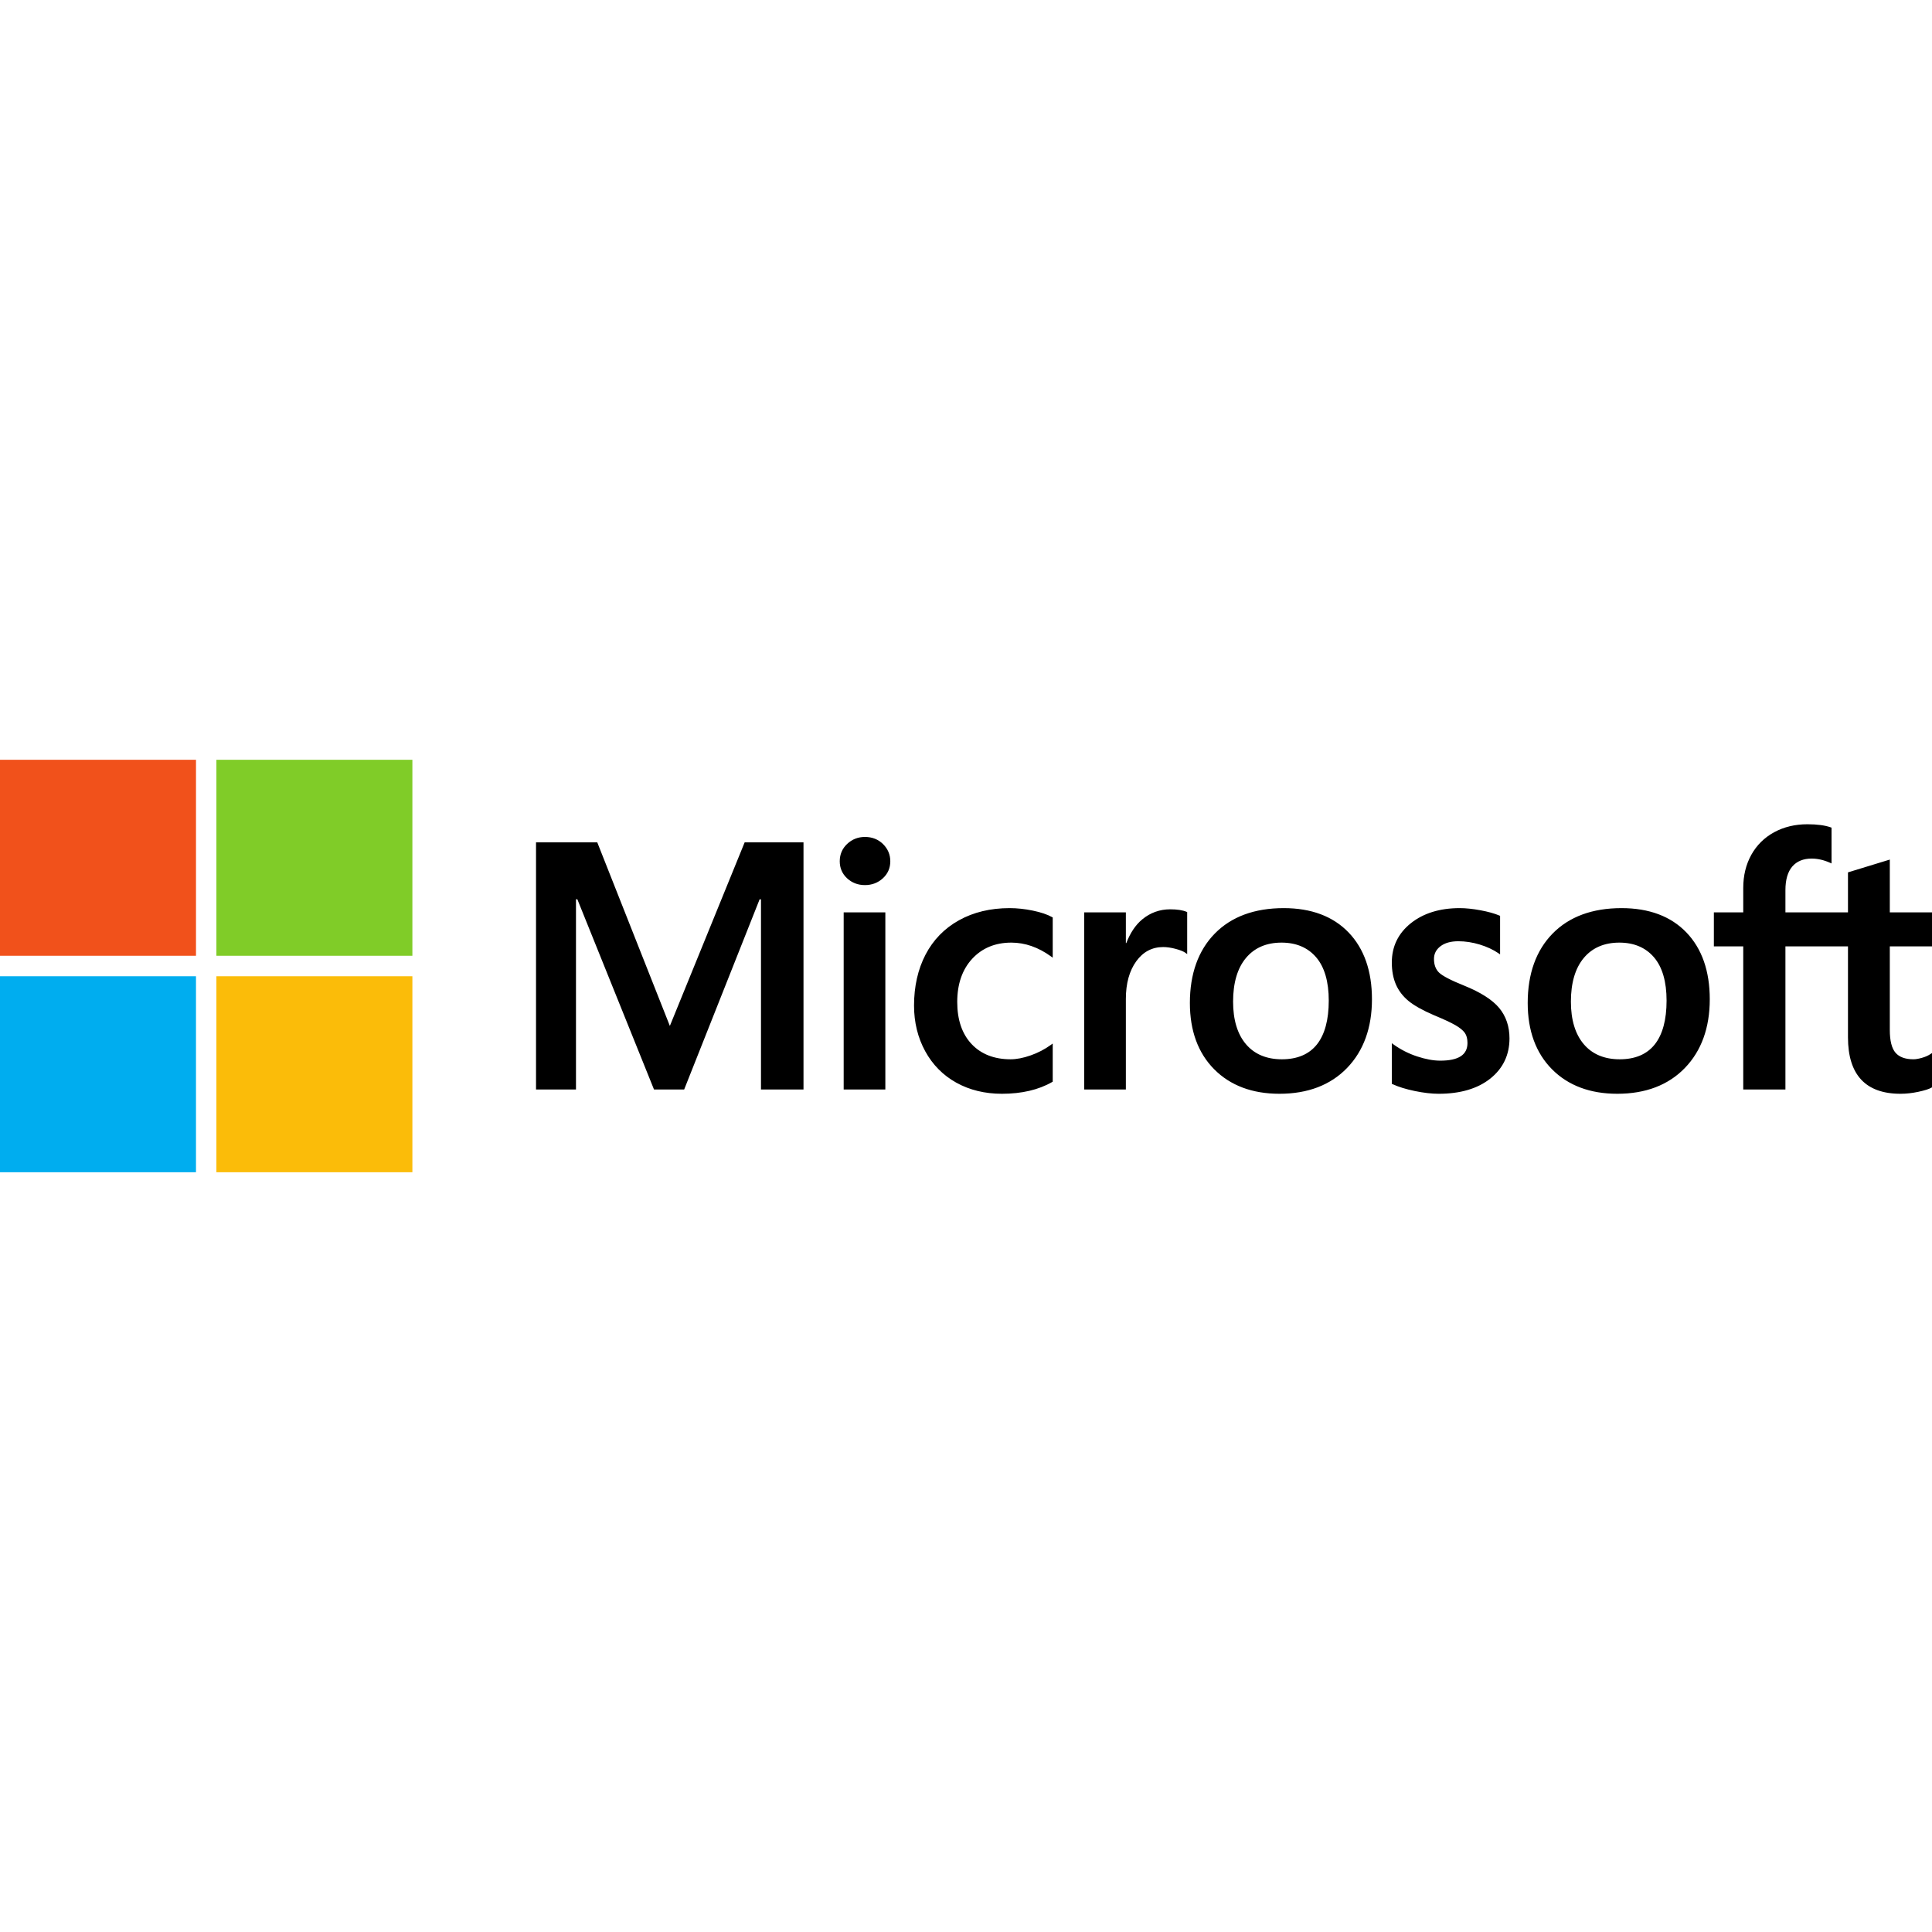
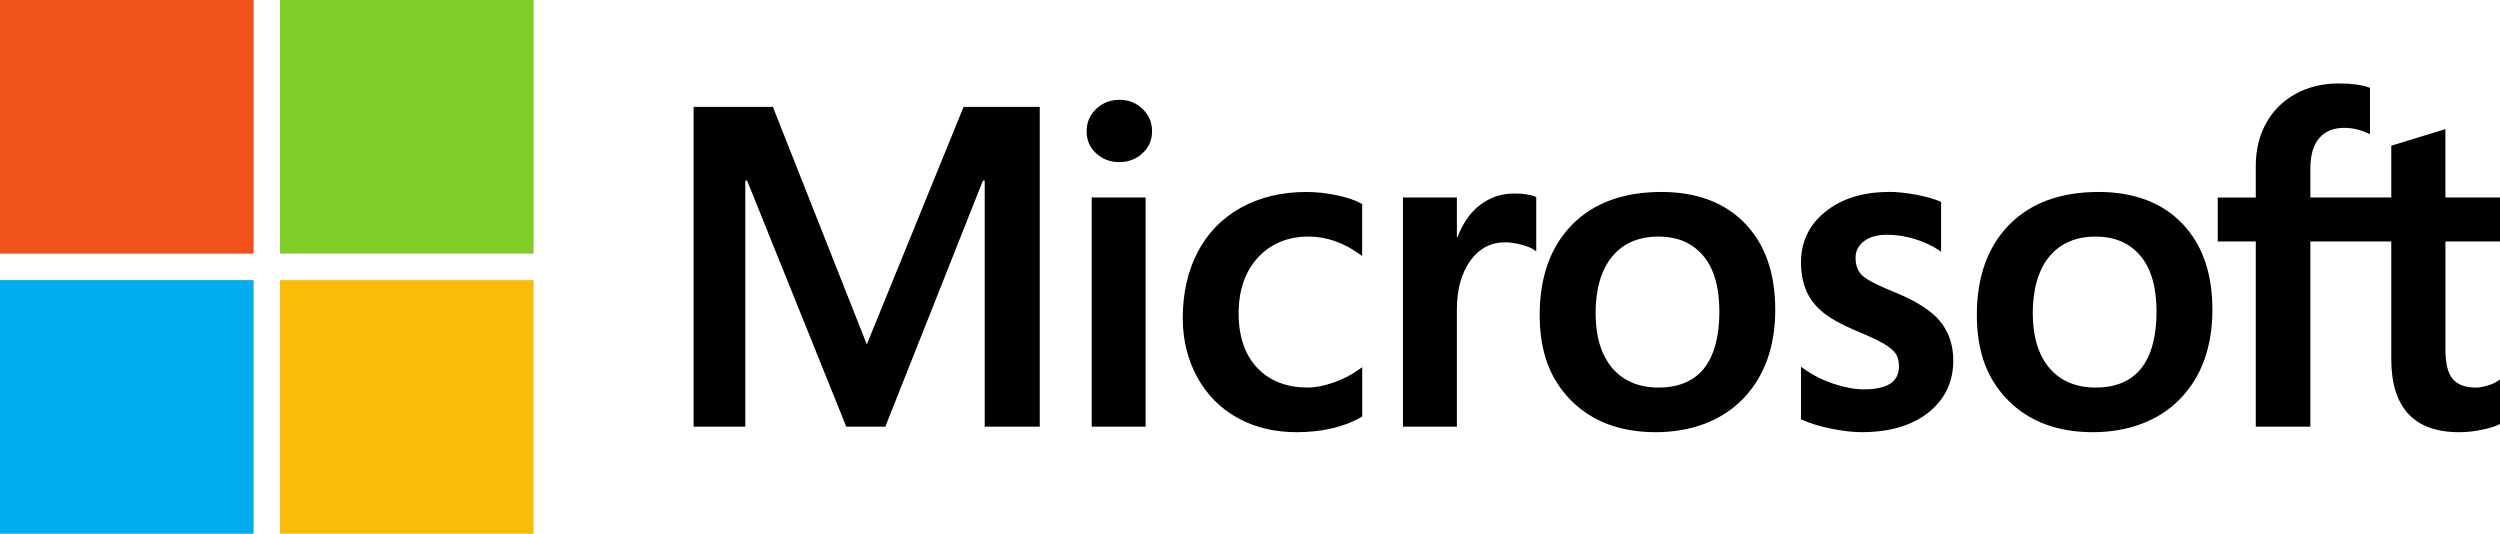
- <svg xmlns="http://www.w3.org/2000/svg" width="800px" height="800px" viewBox="0 -406.53 1033.746 1033.746">
-   <path d="M1033.746 99.838v-18.18h-22.576V53.395l-.76.234-21.205 6.488-.418.127v21.415h-33.469v-11.93c0-5.555 1.242-9.806 3.69-12.641 2.431-2.801 5.908-4.225 10.343-4.225 3.188 0 6.489.751 9.811 2.232l.833.372V36.321l-.392-.144c-3.099-1.114-7.314-1.675-12.539-1.675-6.585 0-12.568 1.433-17.786 4.273-5.221 2.844-9.328 6.904-12.205 12.066-2.867 5.156-4.322 11.111-4.322 17.701v13.116h-15.72v18.18h15.72v76.589h22.567V99.838h33.469v48.671c0 20.045 9.455 30.203 28.102 30.203 3.064 0 6.289-.359 9.582-1.062 3.352-.722 5.635-1.443 6.979-2.213l.297-.176v-18.348l-.918.607c-1.225.816-2.75 1.483-4.538 1.979-1.796.505-3.296.758-4.458.758-4.368 0-7.6-1.177-9.605-3.5-2.028-2.344-3.057-6.443-3.057-12.177V99.838h22.575zM866.635 160.26c-8.191 0-14.649-2.716-19.2-8.066-4.579-5.377-6.899-13.043-6.899-22.783 0-10.049 2.32-17.914 6.901-23.386 4.554-5.436 10.95-8.195 19.014-8.195 7.825 0 14.054 2.635 18.516 7.836 4.484 5.228 6.76 13.03 6.76 23.196 0 10.291-2.14 18.196-6.36 23.484-4.191 5.248-10.493 7.914-18.732 7.914m1.003-80.885c-15.627 0-28.039 4.579-36.889 13.61-8.844 9.032-13.328 21.531-13.328 37.153 0 14.838 4.377 26.773 13.011 35.468 8.634 8.698 20.384 13.104 34.921 13.104 15.148 0 27.313-4.643 36.159-13.799 8.845-9.146 13.326-21.527 13.326-36.784 0-15.07-4.205-27.094-12.502-35.731-8.301-8.641-19.977-13.021-34.698-13.021m-86.602 0c-10.63 0-19.423 2.719-26.14 8.08-6.758 5.393-10.186 12.466-10.186 21.025 0 4.449.74 8.401 2.196 11.753 1.465 3.363 3.732 6.324 6.744 8.809 2.989 2.465 7.603 5.047 13.717 7.674 5.14 2.115 8.973 3.904 11.408 5.314 2.38 1.382 4.069 2.771 5.023 4.124.927 1.324 1.397 3.136 1.397 5.372 0 6.367-4.768 9.465-14.579 9.465-3.639 0-7.79-.76-12.337-2.258a46.347 46.347 0 0 1-12.634-6.406l-.937-.672v21.727l.344.16c3.193 1.474 7.219 2.717 11.964 3.695 4.736.979 9.039 1.477 12.777 1.477 11.535 0 20.824-2.732 27.602-8.125 6.821-5.43 10.278-12.67 10.278-21.525 0-6.388-1.861-11.866-5.529-16.284-3.643-4.382-9.966-8.405-18.785-11.961-7.026-2.82-11.527-5.161-13.384-6.958-1.79-1.736-2.699-4.191-2.699-7.3 0-2.756 1.122-4.964 3.425-6.752 2.321-1.797 5.552-2.711 9.604-2.711 3.76 0 7.607.594 11.433 1.758 3.823 1.164 7.181 2.723 9.984 4.63l.922.63v-20.61l-.354-.152c-2.586-1.109-5.996-2.058-10.138-2.828-4.123-.765-7.863-1.151-11.116-1.151m-95.157 80.885c-8.189 0-14.649-2.716-19.199-8.066-4.58-5.377-6.896-13.041-6.896-22.783 0-10.049 2.319-17.914 6.901-23.386 4.55-5.436 10.945-8.195 19.013-8.195 7.822 0 14.051 2.635 18.514 7.836 4.485 5.228 6.76 13.03 6.76 23.196 0 10.291-2.141 18.196-6.361 23.484-4.191 5.248-10.49 7.914-18.732 7.914m1.006-80.885c-15.631 0-28.044 4.579-36.889 13.61-8.844 9.032-13.331 21.531-13.331 37.153 0 14.844 4.38 26.773 13.014 35.468 8.634 8.698 20.383 13.104 34.92 13.104 15.146 0 27.314-4.643 36.16-13.799 8.843-9.146 13.326-21.527 13.326-36.784 0-15.07-4.206-27.094-12.505-35.731-8.303-8.641-19.977-13.021-34.695-13.021M602.409 98.07V81.658h-22.292v94.767h22.292v-48.477c0-8.243 1.869-15.015 5.557-20.13 3.641-5.054 8.493-7.615 14.417-7.615 2.008 0 4.262.331 6.703.986 2.416.651 4.166 1.358 5.198 2.102l.937.679V81.496l-.361-.155c-2.076-.882-5.013-1.327-8.729-1.327-5.602 0-10.615 1.8-14.909 5.344-3.769 3.115-6.493 7.386-8.576 12.712h-.237zm-62.213-18.695c-10.227 0-19.349 2.193-27.108 6.516-7.775 4.333-13.788 10.519-17.879 18.385-4.073 7.847-6.141 17.013-6.141 27.235 0 8.954 2.005 17.171 5.968 24.413 3.965 7.254 9.577 12.929 16.681 16.865 7.094 3.931 15.293 5.924 24.371 5.924 10.594 0 19.639-2.118 26.891-6.295l.293-.168v-20.423l-.937.684c-3.285 2.393-6.956 4.303-10.906 5.679-3.94 1.375-7.532 2.07-10.682 2.07-8.747 0-15.769-2.737-20.866-8.133-5.108-5.403-7.698-12.99-7.698-22.537 0-9.607 2.701-17.389 8.024-23.131 5.307-5.725 12.342-8.629 20.908-8.629 7.327 0 14.467 2.481 21.222 7.381l.935.679V84.371l-.302-.17c-2.542-1.423-6.009-2.598-10.313-3.489-4.286-.889-8.478-1.337-12.461-1.337m-66.481 2.284h-22.292v94.766h22.292V81.659zm-10.918-40.371c-3.669 0-6.869 1.249-9.498 3.724-2.64 2.482-3.979 5.607-3.979 9.295 0 3.63 1.323 6.698 3.938 9.114 2.598 2.409 5.808 3.63 9.54 3.63 3.731 0 6.953-1.221 9.582-3.626 2.646-2.42 3.988-5.487 3.988-9.118 0-3.559-1.306-6.652-3.879-9.195-2.571-2.538-5.833-3.824-9.692-3.824m-55.62 33.379v101.758h22.75V44.189H398.44l-40.022 98.221-38.839-98.221H286.81v132.235h21.379V74.657h.734l41.013 101.768h16.134l40.373-101.758h.734z" fill="currentColor" />
-   <path d="M104.868 104.868H0V0h104.868v104.868z" fill="#f1511b" />
-   <path d="M220.654 104.868H115.788V0h104.866v104.868z" fill="#80cc28" />
-   <path d="M104.865 220.695H0V115.828h104.865v104.867z" fill="#00adef" />
-   <path d="M220.654 220.695H115.788V115.828h104.866v104.867z" fill="#fbbc09" />
+ <svg xmlns="http://www.w3.org/2000/svg" id="uuid-a407e2d5-21b7-44ea-9133-178e5747c2ea" viewBox="0 0 800 170.79">
+   <g id="uuid-90f85b8e-3fbd-4480-b421-f2721ca5f02b">
+     <path fill="currentColor" d="M800,77.26v-14.07h-17.47v-21.87l-.59.18-16.41,5.02-.32.1v16.57h-25.9v-9.23c0-4.3.96-7.59,2.86-9.78,1.88-2.17,4.57-3.27,8-3.27,2.47,0,5.02.58,7.59,1.73l.64.29v-14.82l-.3-.11c-2.4-.86-5.66-1.3-9.7-1.3-5.1,0-9.73,1.11-13.76,3.31-4.04,2.2-7.22,5.34-9.45,9.34-2.22,3.99-3.34,8.6-3.34,13.7v10.15h-12.17v14.07h12.17v59.27h17.46v-59.27h25.9v37.67c0,15.51,7.32,23.37,21.75,23.37,2.37,0,4.87-.28,7.42-.82,2.59-.56,4.36-1.12,5.4-1.71l.23-.14v-14.2l-.71.47c-.95.63-2.13,1.15-3.51,1.53-1.39.39-2.55.59-3.45.59-3.38,0-5.88-.91-7.43-2.71-1.57-1.81-2.37-4.99-2.37-9.42v-34.63h17.47ZM670.68,124.02c-6.34,0-11.34-2.1-14.86-6.24-3.54-4.16-5.34-10.09-5.34-17.63s1.8-13.86,5.34-18.1c3.52-4.21,8.47-6.34,14.71-6.34s10.88,2.04,14.33,6.06c3.47,4.05,5.23,10.08,5.23,17.95s-1.66,14.08-4.92,18.17c-3.24,4.06-8.12,6.12-14.5,6.12M671.45,61.43c-12.09,0-21.7,3.54-28.55,10.53-6.84,6.99-10.31,16.66-10.31,28.75s3.39,20.72,10.07,27.45c6.68,6.73,15.77,10.14,27.02,10.14s21.14-3.59,27.98-10.68c6.84-7.08,10.31-16.66,10.31-28.47s-3.25-20.97-9.68-27.65c-6.42-6.69-15.46-10.08-26.85-10.08M604.43,61.43c-8.23,0-15.03,2.1-20.23,6.25-5.23,4.17-7.88,9.65-7.88,16.27,0,3.44.57,6.5,1.7,9.1,1.13,2.6,2.89,4.89,5.22,6.82,2.31,1.91,5.88,3.91,10.62,5.94,3.98,1.64,6.94,3.02,8.83,4.11,1.84,1.07,3.15,2.14,3.89,3.19.72,1.02,1.08,2.43,1.08,4.16,0,4.93-3.69,7.32-11.28,7.32-2.82,0-6.03-.59-9.55-1.75-3.49-1.14-6.79-2.81-9.78-4.96l-.73-.52v16.81l.27.12c2.47,1.14,5.59,2.1,9.26,2.86,3.67.76,7,1.14,9.89,1.14,8.93,0,16.12-2.11,21.36-6.29,5.28-4.2,7.95-9.81,7.95-16.66,0-4.94-1.44-9.18-4.28-12.6-2.82-3.39-7.71-6.5-14.54-9.26-5.44-2.18-8.92-3.99-10.36-5.38-1.39-1.34-2.09-3.24-2.09-5.65,0-2.13.87-3.84,2.65-5.23,1.8-1.39,4.3-2.1,7.43-2.1,2.91,0,5.89.46,8.85,1.36,2.96.9,5.56,2.11,7.73,3.58l.71.49v-15.95l-.27-.12c-2-.86-4.64-1.59-7.85-2.19-3.19-.59-6.09-.89-8.6-.89M530.79,124.02c-6.34,0-11.34-2.1-14.86-6.24-3.54-4.16-5.34-10.09-5.34-17.63s1.79-13.86,5.34-18.1c3.52-4.21,8.47-6.34,14.71-6.34s10.87,2.04,14.33,6.06c3.47,4.05,5.23,10.08,5.23,17.95s-1.66,14.08-4.92,18.17c-3.24,4.06-8.12,6.12-14.5,6.12M531.57,61.43c-12.1,0-21.7,3.54-28.55,10.53-6.84,6.99-10.32,16.66-10.32,28.75s3.39,20.72,10.07,27.45c6.68,6.73,15.77,10.14,27.02,10.14s21.14-3.59,27.98-10.68c6.84-7.08,10.31-16.66,10.31-28.47s-3.25-20.97-9.68-27.65c-6.43-6.69-15.46-10.08-26.85-10.08M466.2,75.89v-12.7h-17.25v73.34h17.25v-37.52c0-6.38,1.45-11.62,4.3-15.58,2.82-3.91,6.57-5.89,11.16-5.89,1.55,0,3.3.26,5.19.76,1.87.5,3.22,1.05,4.02,1.63l.73.53v-17.39l-.28-.12c-1.61-.68-3.88-1.03-6.76-1.03-4.34,0-8.21,1.39-11.54,4.14-2.92,2.41-5.02,5.72-6.64,9.84h-.18ZM418.05,61.43c-7.91,0-14.97,1.7-20.98,5.04-6.02,3.35-10.67,8.14-13.84,14.23-3.15,6.07-4.75,13.17-4.75,21.08,0,6.93,1.55,13.29,4.62,18.89,3.07,5.61,7.41,10.01,12.91,13.05,5.49,3.04,11.84,4.58,18.86,4.58,8.2,0,15.2-1.64,20.81-4.87l.23-.13v-15.81l-.73.53c-2.54,1.85-5.38,3.33-8.44,4.39-3.05,1.06-5.83,1.6-8.27,1.6-6.77,0-12.2-2.12-16.15-6.29-3.95-4.18-5.96-10.05-5.96-17.44s2.09-13.46,6.21-17.9c4.11-4.43,9.55-6.68,16.18-6.68,5.67,0,11.2,1.92,16.42,5.71l.72.53v-16.65l-.23-.13c-1.97-1.1-4.65-2.01-7.98-2.7-3.32-.69-6.56-1.03-9.64-1.03M366.6,63.19h-17.25v73.34h17.25s0-73.34,0-73.34ZM358.15,31.95c-2.84,0-5.32.97-7.35,2.88-2.04,1.92-3.08,4.34-3.08,7.19s1.02,5.18,3.05,7.05c2.01,1.86,4.49,2.81,7.38,2.81s5.38-.94,7.42-2.81c2.05-1.87,3.09-4.25,3.09-7.06s-1.01-5.15-3-7.12c-1.99-1.96-4.51-2.96-7.5-2.96M315.11,57.78v78.75h17.61V34.2h-24.37l-30.97,76.01-30.06-76.01h-25.36v102.33h16.54V57.78h.57l31.74,78.76h12.49l31.24-78.75h.57Z" />
+     <path d="M81.16,81.16H0V0h81.16v81.16Z" fill="#f1511b" />
+     <path d="M170.76,81.16h-81.15V0h81.15v81.16h0Z" fill="#80cc28" />
+     <path d="M81.15,170.79H0v-81.15h81.15v81.15Z" fill="#00adef" />
+     <path d="M170.76,170.79h-81.15v-81.15h81.15v81.15h0Z" fill="#fbbc09" />
+   </g>
</svg>
